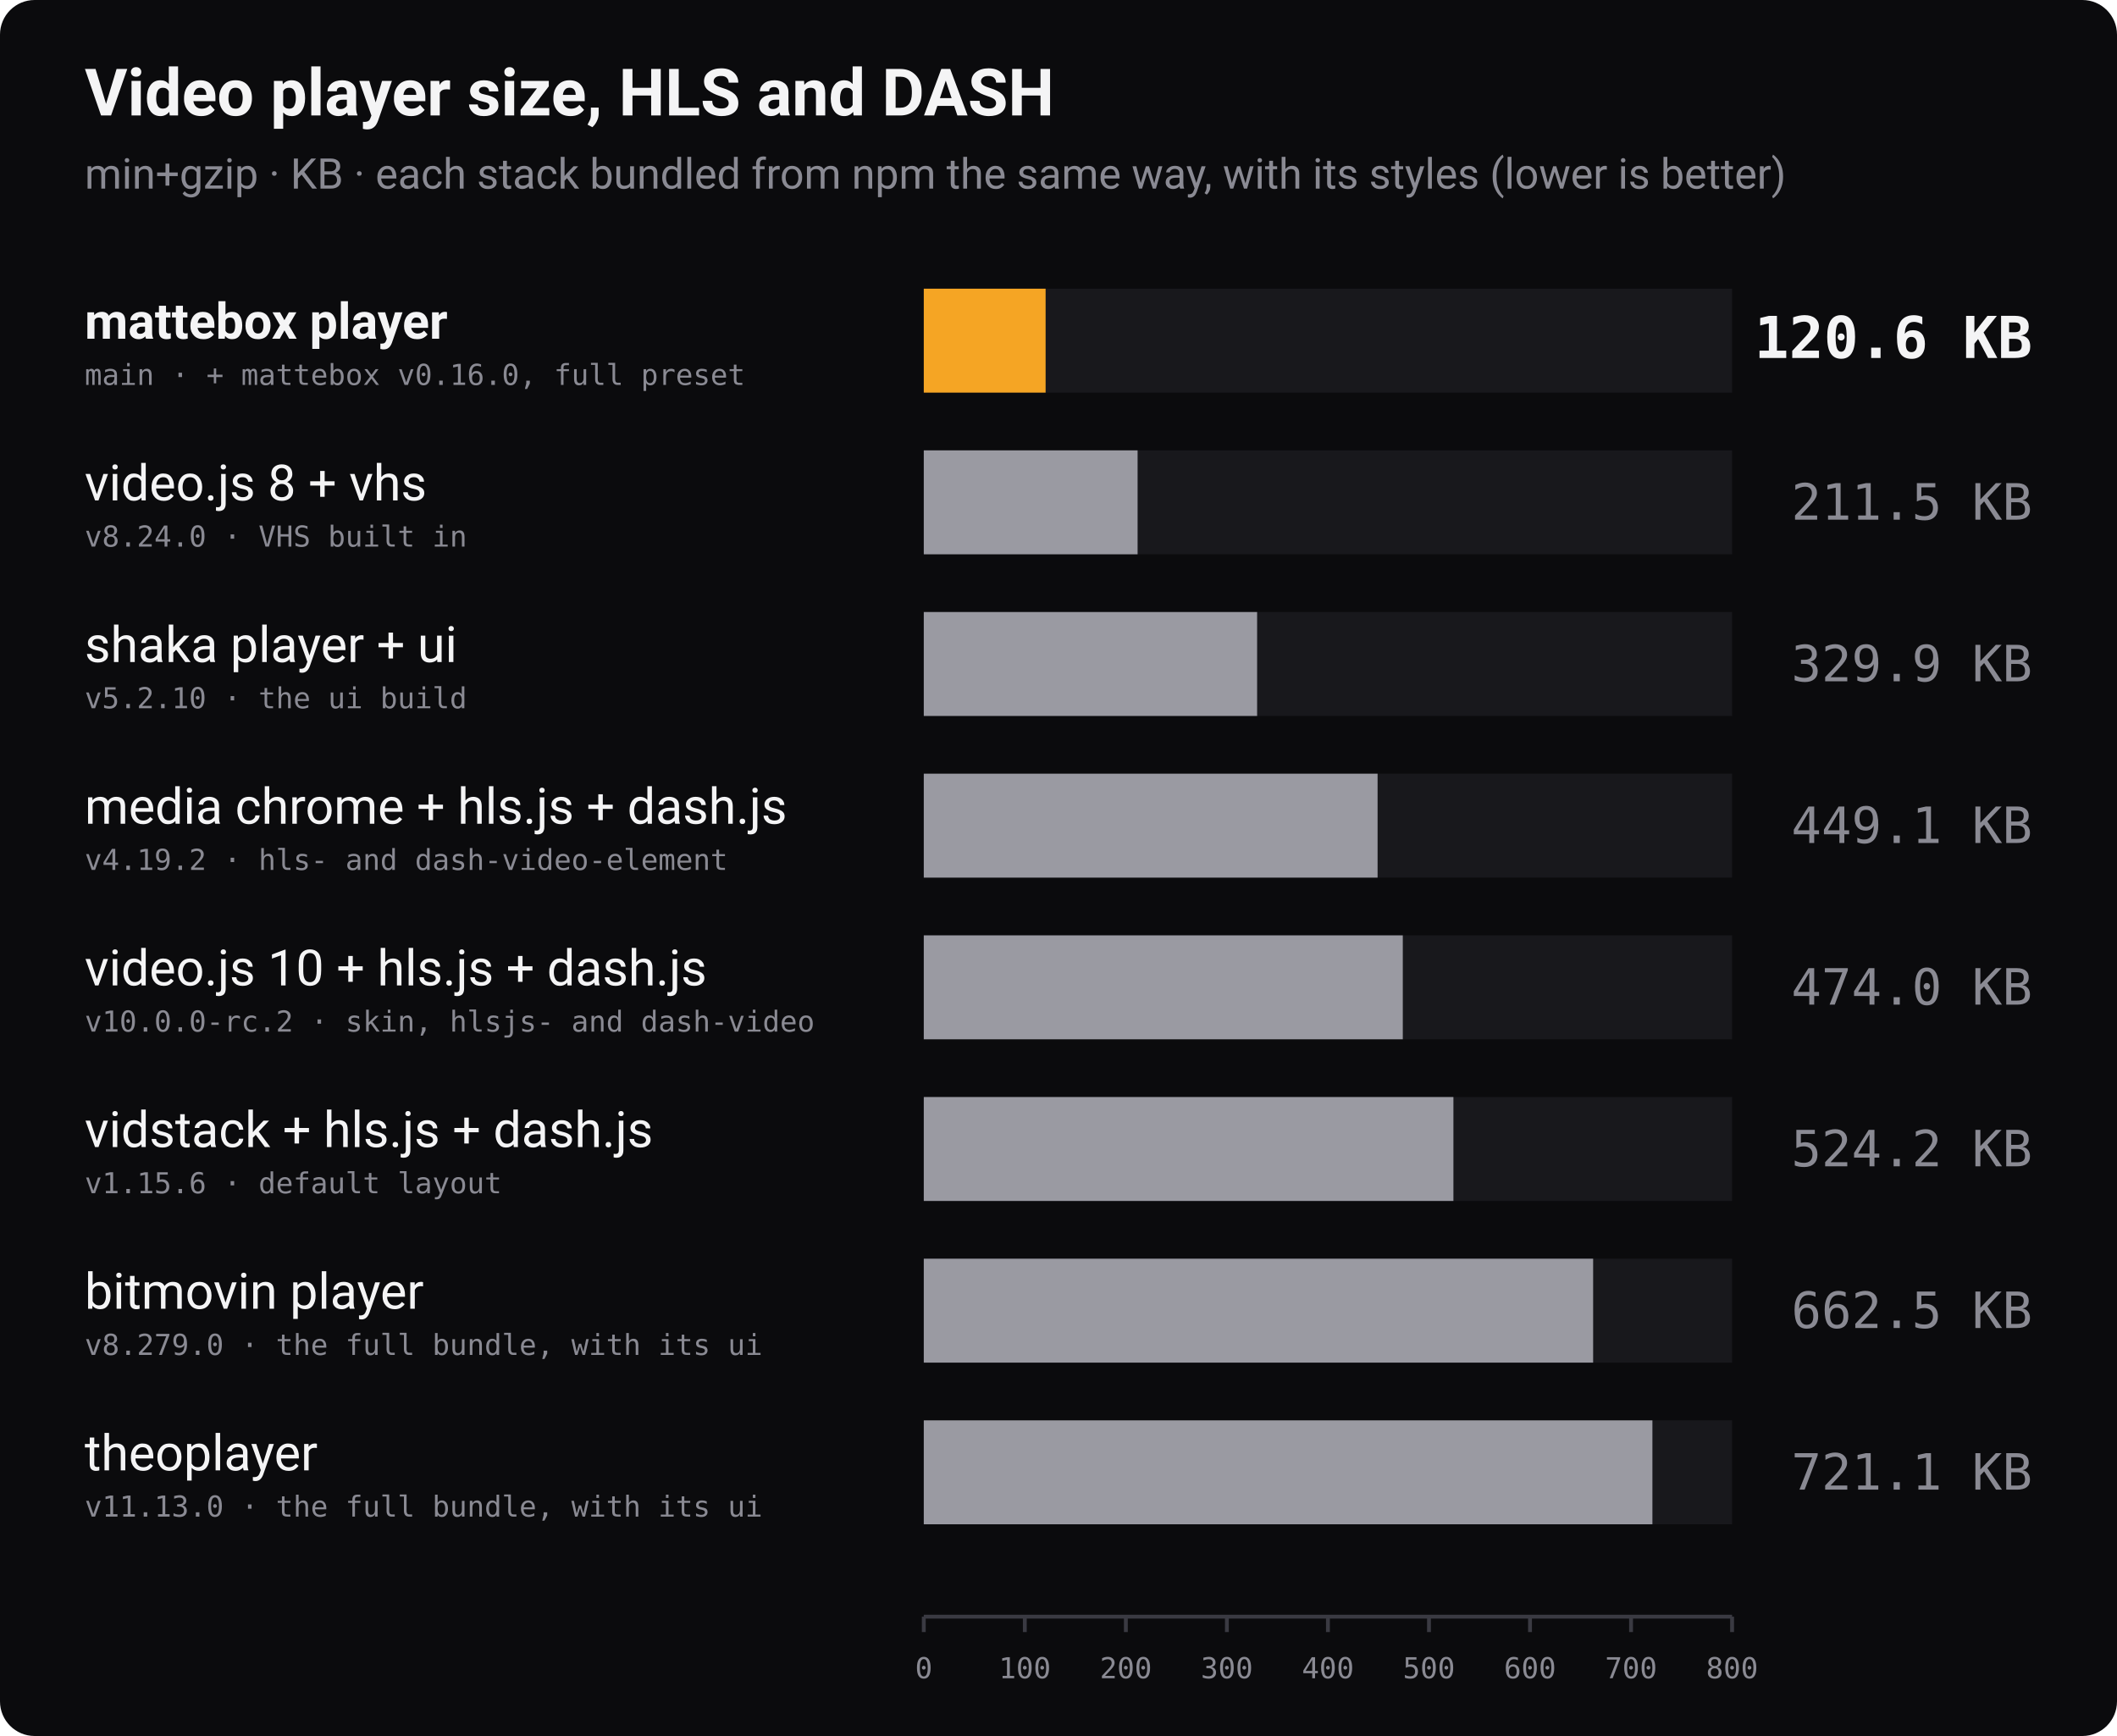
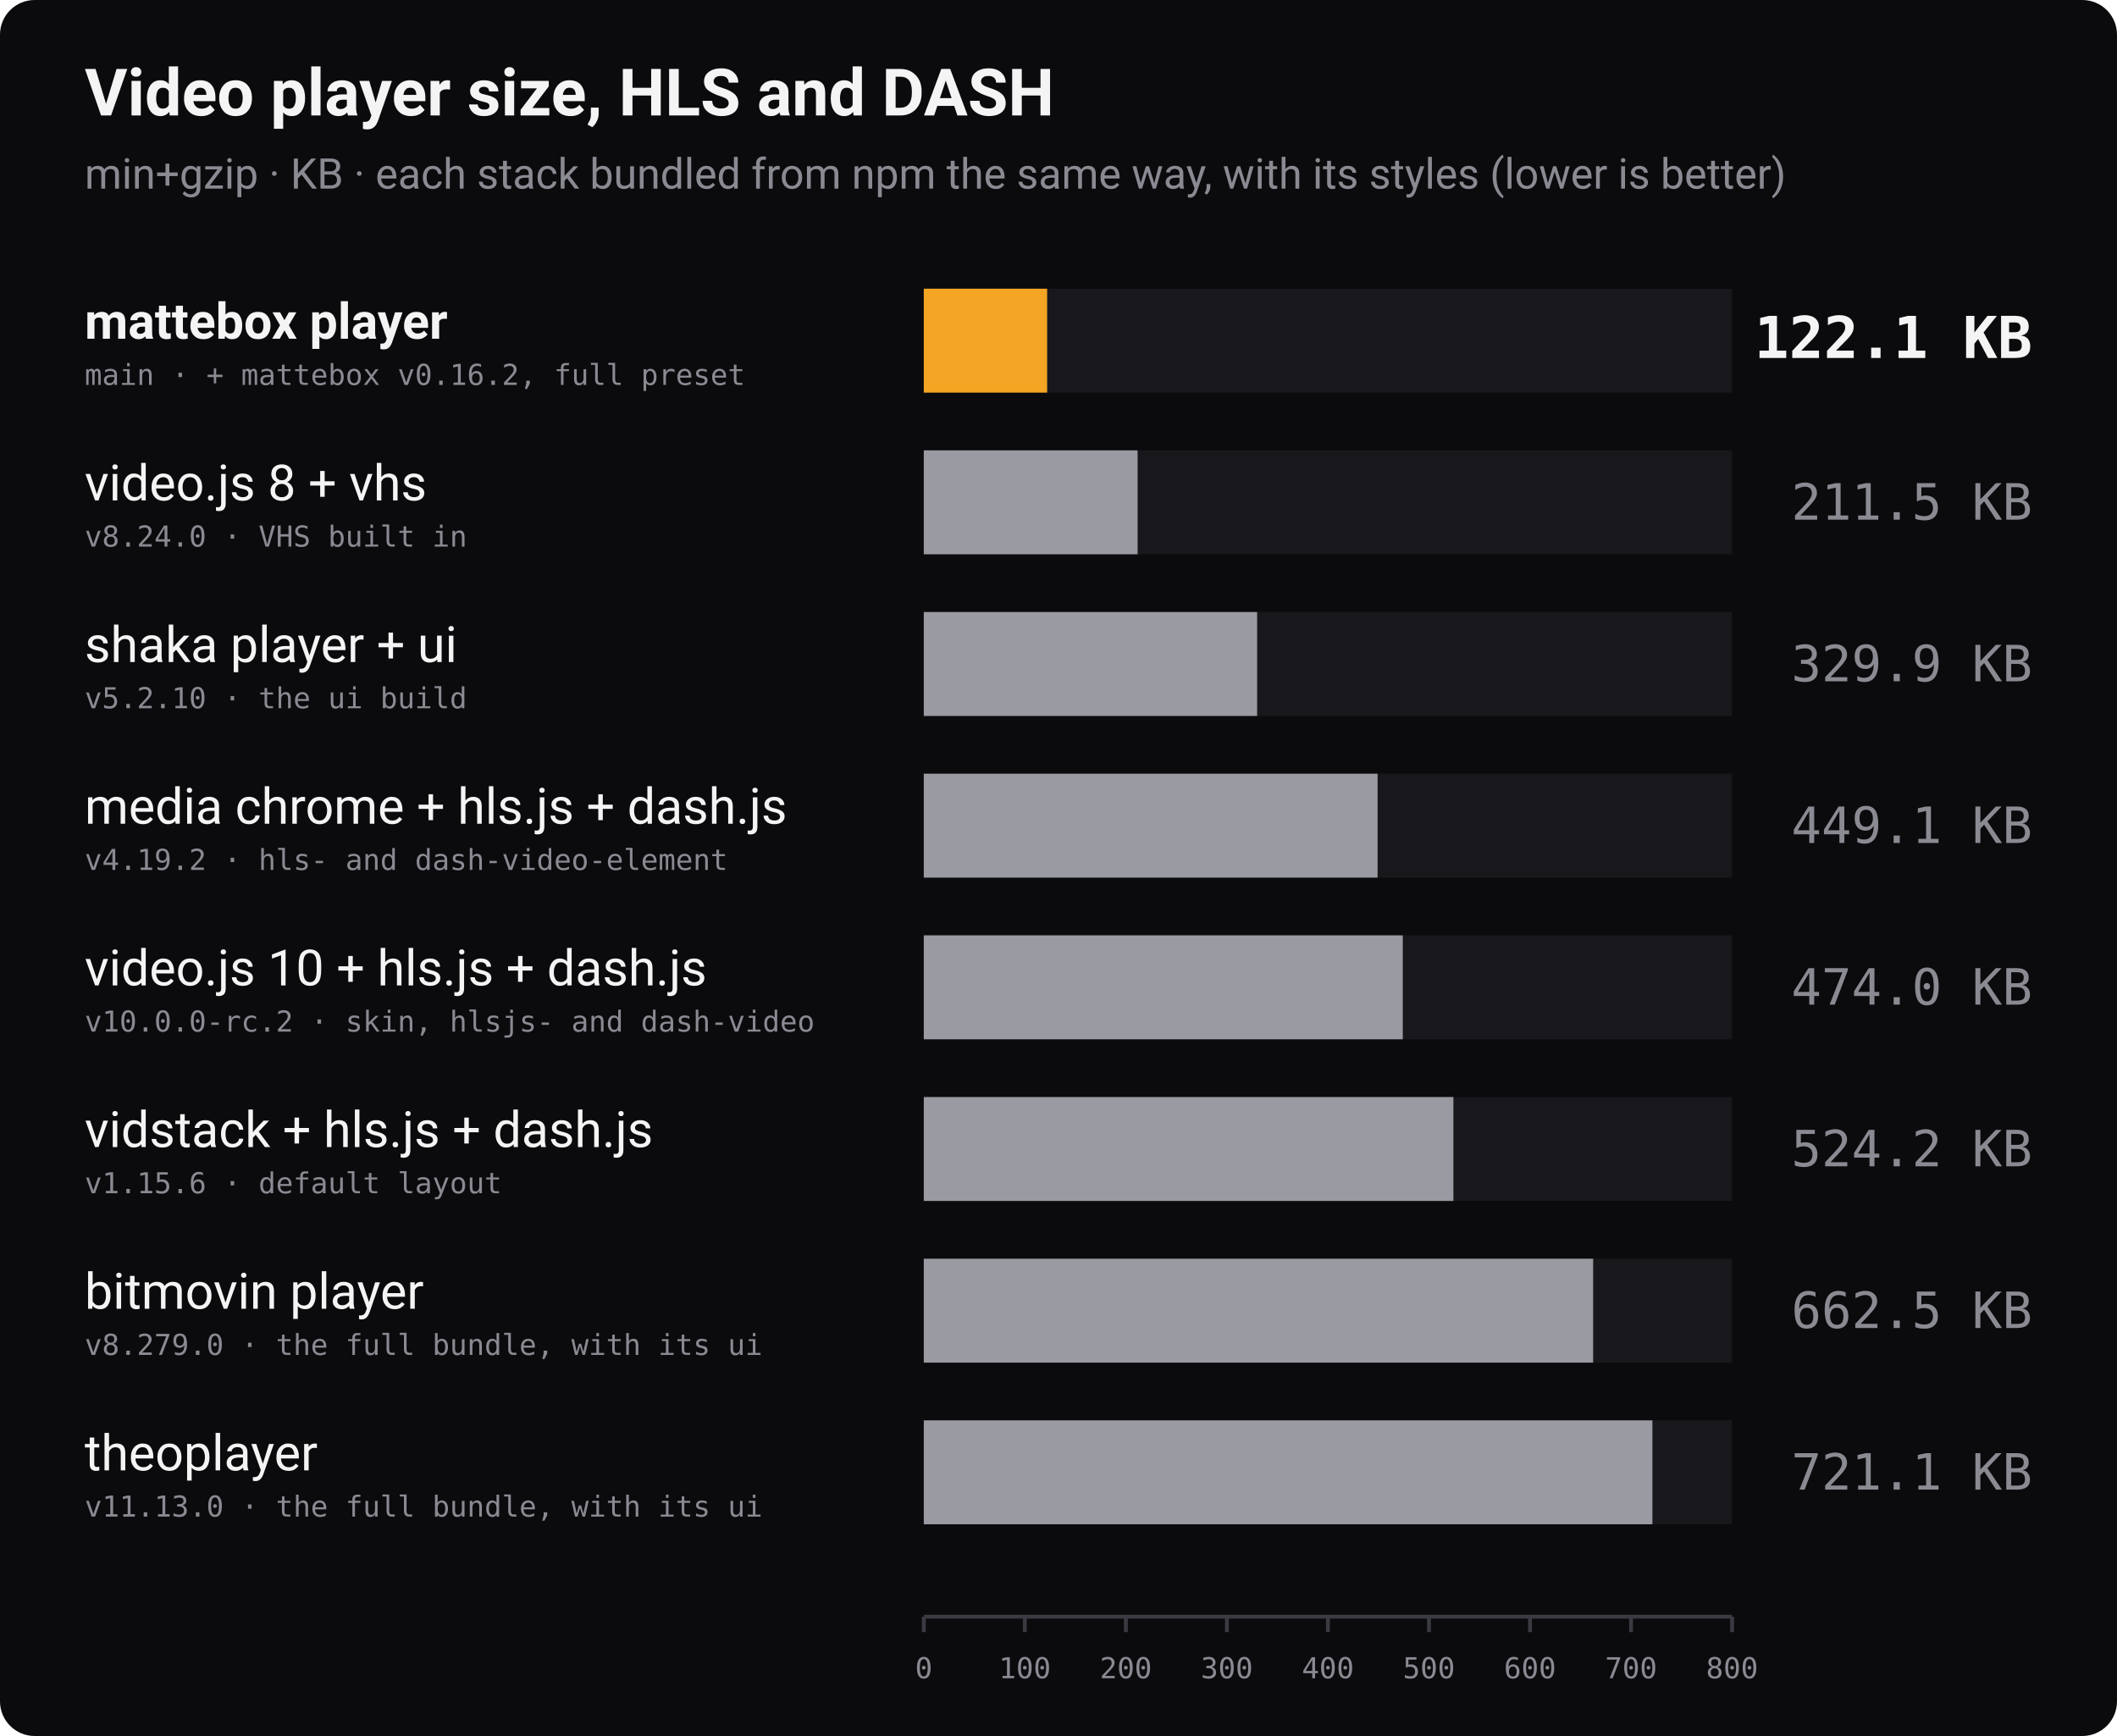
<svg xmlns="http://www.w3.org/2000/svg" width="1100" height="902" viewBox="0 0 1100 902" role="img" aria-label="Bundle size of video players with HLS and DASH playback, min+gzip, lower is better">
  <rect width="1100" height="902" rx="18" fill="#0b0b0d" />
  <text x="44" y="60" font-family="-apple-system, 'Segoe UI', Roboto, Helvetica, Arial, sans-serif" font-size="34" font-weight="700" fill="#f4f4f5">Video player size, HLS and DASH</text>
  <text x="44" y="98" font-family="-apple-system, 'Segoe UI', Roboto, Helvetica, Arial, sans-serif" font-size="22" fill="#8a8a93">min+gzip · KB · each stack bundled from npm the same way, with its styles (lower is better)</text>
  <text x="44" y="176" font-family="-apple-system, 'Segoe UI', Roboto, Helvetica, Arial, sans-serif" font-size="26" font-weight="700" fill="#f4f4f5">mattebox player</text>
-   <text x="44" y="200" font-family="ui-monospace, 'SF Mono', Menlo, Consolas, monospace" font-size="15" fill="#8a8a93">main · + mattebox v0.16.0, full preset</text>
+   <text x="44" y="200" font-family="ui-monospace, 'SF Mono', Menlo, Consolas, monospace" font-size="15" fill="#8a8a93">main · + mattebox v0.16.2, full preset</text>
  <rect x="480" y="150" width="420" height="54" fill="#18181c" />
-   <rect x="480" y="150" width="63.3" height="54" fill="#f5a524" />
-   <text x="1056" y="186" text-anchor="end" font-family="ui-monospace, 'SF Mono', Menlo, Consolas, monospace" font-size="30" font-weight="700" fill="#f4f4f5">120.6 KB</text>
+   <rect x="480" y="150" width="64.1" height="54" fill="#f5a524" />
+   <text x="1056" y="186" text-anchor="end" font-family="ui-monospace, 'SF Mono', Menlo, Consolas, monospace" font-size="30" font-weight="700" fill="#f4f4f5">122.1 KB</text>
  <text x="44" y="260" font-family="-apple-system, 'Segoe UI', Roboto, Helvetica, Arial, sans-serif" font-size="26" font-weight="400" fill="#f4f4f5">video.js 8 + vhs</text>
  <text x="44" y="284" font-family="ui-monospace, 'SF Mono', Menlo, Consolas, monospace" font-size="15" fill="#8a8a93">v8.24.0 · VHS built in</text>
  <rect x="480" y="234" width="420" height="54" fill="#18181c" />
  <rect x="480" y="234" width="111.1" height="54" fill="#9a9aa2" />
  <text x="1056" y="270" text-anchor="end" font-family="ui-monospace, 'SF Mono', Menlo, Consolas, monospace" font-size="26" font-weight="400" fill="#8a8a93">211.5 KB</text>
  <text x="44" y="344" font-family="-apple-system, 'Segoe UI', Roboto, Helvetica, Arial, sans-serif" font-size="26" font-weight="400" fill="#f4f4f5">shaka player + ui</text>
  <text x="44" y="368" font-family="ui-monospace, 'SF Mono', Menlo, Consolas, monospace" font-size="15" fill="#8a8a93">v5.2.10 · the ui build</text>
  <rect x="480" y="318" width="420" height="54" fill="#18181c" />
  <rect x="480" y="318" width="173.2" height="54" fill="#9a9aa2" />
  <text x="1056" y="354" text-anchor="end" font-family="ui-monospace, 'SF Mono', Menlo, Consolas, monospace" font-size="26" font-weight="400" fill="#8a8a93">329.9 KB</text>
  <text x="44" y="428" font-family="-apple-system, 'Segoe UI', Roboto, Helvetica, Arial, sans-serif" font-size="26" font-weight="400" fill="#f4f4f5">media chrome + hls.js + dash.js</text>
  <text x="44" y="452" font-family="ui-monospace, 'SF Mono', Menlo, Consolas, monospace" font-size="15" fill="#8a8a93">v4.19.2 · hls- and dash-video-element</text>
  <rect x="480" y="402" width="420" height="54" fill="#18181c" />
  <rect x="480" y="402" width="235.8" height="54" fill="#9a9aa2" />
  <text x="1056" y="438" text-anchor="end" font-family="ui-monospace, 'SF Mono', Menlo, Consolas, monospace" font-size="26" font-weight="400" fill="#8a8a93">449.1 KB</text>
  <text x="44" y="512" font-family="-apple-system, 'Segoe UI', Roboto, Helvetica, Arial, sans-serif" font-size="26" font-weight="400" fill="#f4f4f5">video.js 10 + hls.js + dash.js</text>
  <text x="44" y="536" font-family="ui-monospace, 'SF Mono', Menlo, Consolas, monospace" font-size="15" fill="#8a8a93">v10.0.0-rc.2 · skin, hlsjs- and dash-video</text>
  <rect x="480" y="486" width="420" height="54" fill="#18181c" />
  <rect x="480" y="486" width="248.9" height="54" fill="#9a9aa2" />
  <text x="1056" y="522" text-anchor="end" font-family="ui-monospace, 'SF Mono', Menlo, Consolas, monospace" font-size="26" font-weight="400" fill="#8a8a93">474.0 KB</text>
  <text x="44" y="596" font-family="-apple-system, 'Segoe UI', Roboto, Helvetica, Arial, sans-serif" font-size="26" font-weight="400" fill="#f4f4f5">vidstack + hls.js + dash.js</text>
  <text x="44" y="620" font-family="ui-monospace, 'SF Mono', Menlo, Consolas, monospace" font-size="15" fill="#8a8a93">v1.15.6 · default layout</text>
  <rect x="480" y="570" width="420" height="54" fill="#18181c" />
  <rect x="480" y="570" width="275.2" height="54" fill="#9a9aa2" />
  <text x="1056" y="606" text-anchor="end" font-family="ui-monospace, 'SF Mono', Menlo, Consolas, monospace" font-size="26" font-weight="400" fill="#8a8a93">524.2 KB</text>
  <text x="44" y="680" font-family="-apple-system, 'Segoe UI', Roboto, Helvetica, Arial, sans-serif" font-size="26" font-weight="400" fill="#f4f4f5">bitmovin player</text>
  <text x="44" y="704" font-family="ui-monospace, 'SF Mono', Menlo, Consolas, monospace" font-size="15" fill="#8a8a93">v8.279.0 · the full bundle, with its ui</text>
  <rect x="480" y="654" width="420" height="54" fill="#18181c" />
  <rect x="480" y="654" width="347.8" height="54" fill="#9a9aa2" />
  <text x="1056" y="690" text-anchor="end" font-family="ui-monospace, 'SF Mono', Menlo, Consolas, monospace" font-size="26" font-weight="400" fill="#8a8a93">662.5 KB</text>
  <text x="44" y="764" font-family="-apple-system, 'Segoe UI', Roboto, Helvetica, Arial, sans-serif" font-size="26" font-weight="400" fill="#f4f4f5">theoplayer</text>
  <text x="44" y="788" font-family="ui-monospace, 'SF Mono', Menlo, Consolas, monospace" font-size="15" fill="#8a8a93">v11.13.0 · the full bundle, with its ui</text>
  <rect x="480" y="738" width="420" height="54" fill="#18181c" />
  <rect x="480" y="738" width="378.6" height="54" fill="#9a9aa2" />
  <text x="1056" y="774" text-anchor="end" font-family="ui-monospace, 'SF Mono', Menlo, Consolas, monospace" font-size="26" font-weight="400" fill="#8a8a93">721.1 KB</text>
  <line x1="480" y1="840" x2="900" y2="840" stroke="#3a3a42" stroke-width="2" />
  <line x1="480.0" y1="840" x2="480.0" y2="848" stroke="#3a3a42" stroke-width="2" />
  <text x="480.0" y="872" text-anchor="middle" font-family="ui-monospace, 'SF Mono', Menlo, Consolas, monospace" font-size="15" fill="#8a8a93">0</text>
  <line x1="532.5" y1="840" x2="532.5" y2="848" stroke="#3a3a42" stroke-width="2" />
  <text x="532.5" y="872" text-anchor="middle" font-family="ui-monospace, 'SF Mono', Menlo, Consolas, monospace" font-size="15" fill="#8a8a93">100</text>
  <line x1="585.0" y1="840" x2="585.0" y2="848" stroke="#3a3a42" stroke-width="2" />
  <text x="585.0" y="872" text-anchor="middle" font-family="ui-monospace, 'SF Mono', Menlo, Consolas, monospace" font-size="15" fill="#8a8a93">200</text>
  <line x1="637.5" y1="840" x2="637.5" y2="848" stroke="#3a3a42" stroke-width="2" />
  <text x="637.5" y="872" text-anchor="middle" font-family="ui-monospace, 'SF Mono', Menlo, Consolas, monospace" font-size="15" fill="#8a8a93">300</text>
  <line x1="690.0" y1="840" x2="690.0" y2="848" stroke="#3a3a42" stroke-width="2" />
  <text x="690.0" y="872" text-anchor="middle" font-family="ui-monospace, 'SF Mono', Menlo, Consolas, monospace" font-size="15" fill="#8a8a93">400</text>
  <line x1="742.5" y1="840" x2="742.5" y2="848" stroke="#3a3a42" stroke-width="2" />
  <text x="742.5" y="872" text-anchor="middle" font-family="ui-monospace, 'SF Mono', Menlo, Consolas, monospace" font-size="15" fill="#8a8a93">500</text>
  <line x1="795.0" y1="840" x2="795.0" y2="848" stroke="#3a3a42" stroke-width="2" />
  <text x="795.0" y="872" text-anchor="middle" font-family="ui-monospace, 'SF Mono', Menlo, Consolas, monospace" font-size="15" fill="#8a8a93">600</text>
  <line x1="847.5" y1="840" x2="847.5" y2="848" stroke="#3a3a42" stroke-width="2" />
  <text x="847.5" y="872" text-anchor="middle" font-family="ui-monospace, 'SF Mono', Menlo, Consolas, monospace" font-size="15" fill="#8a8a93">700</text>
  <line x1="900.0" y1="840" x2="900.0" y2="848" stroke="#3a3a42" stroke-width="2" />
  <text x="900.0" y="872" text-anchor="middle" font-family="ui-monospace, 'SF Mono', Menlo, Consolas, monospace" font-size="15" fill="#8a8a93">800</text>
</svg>
